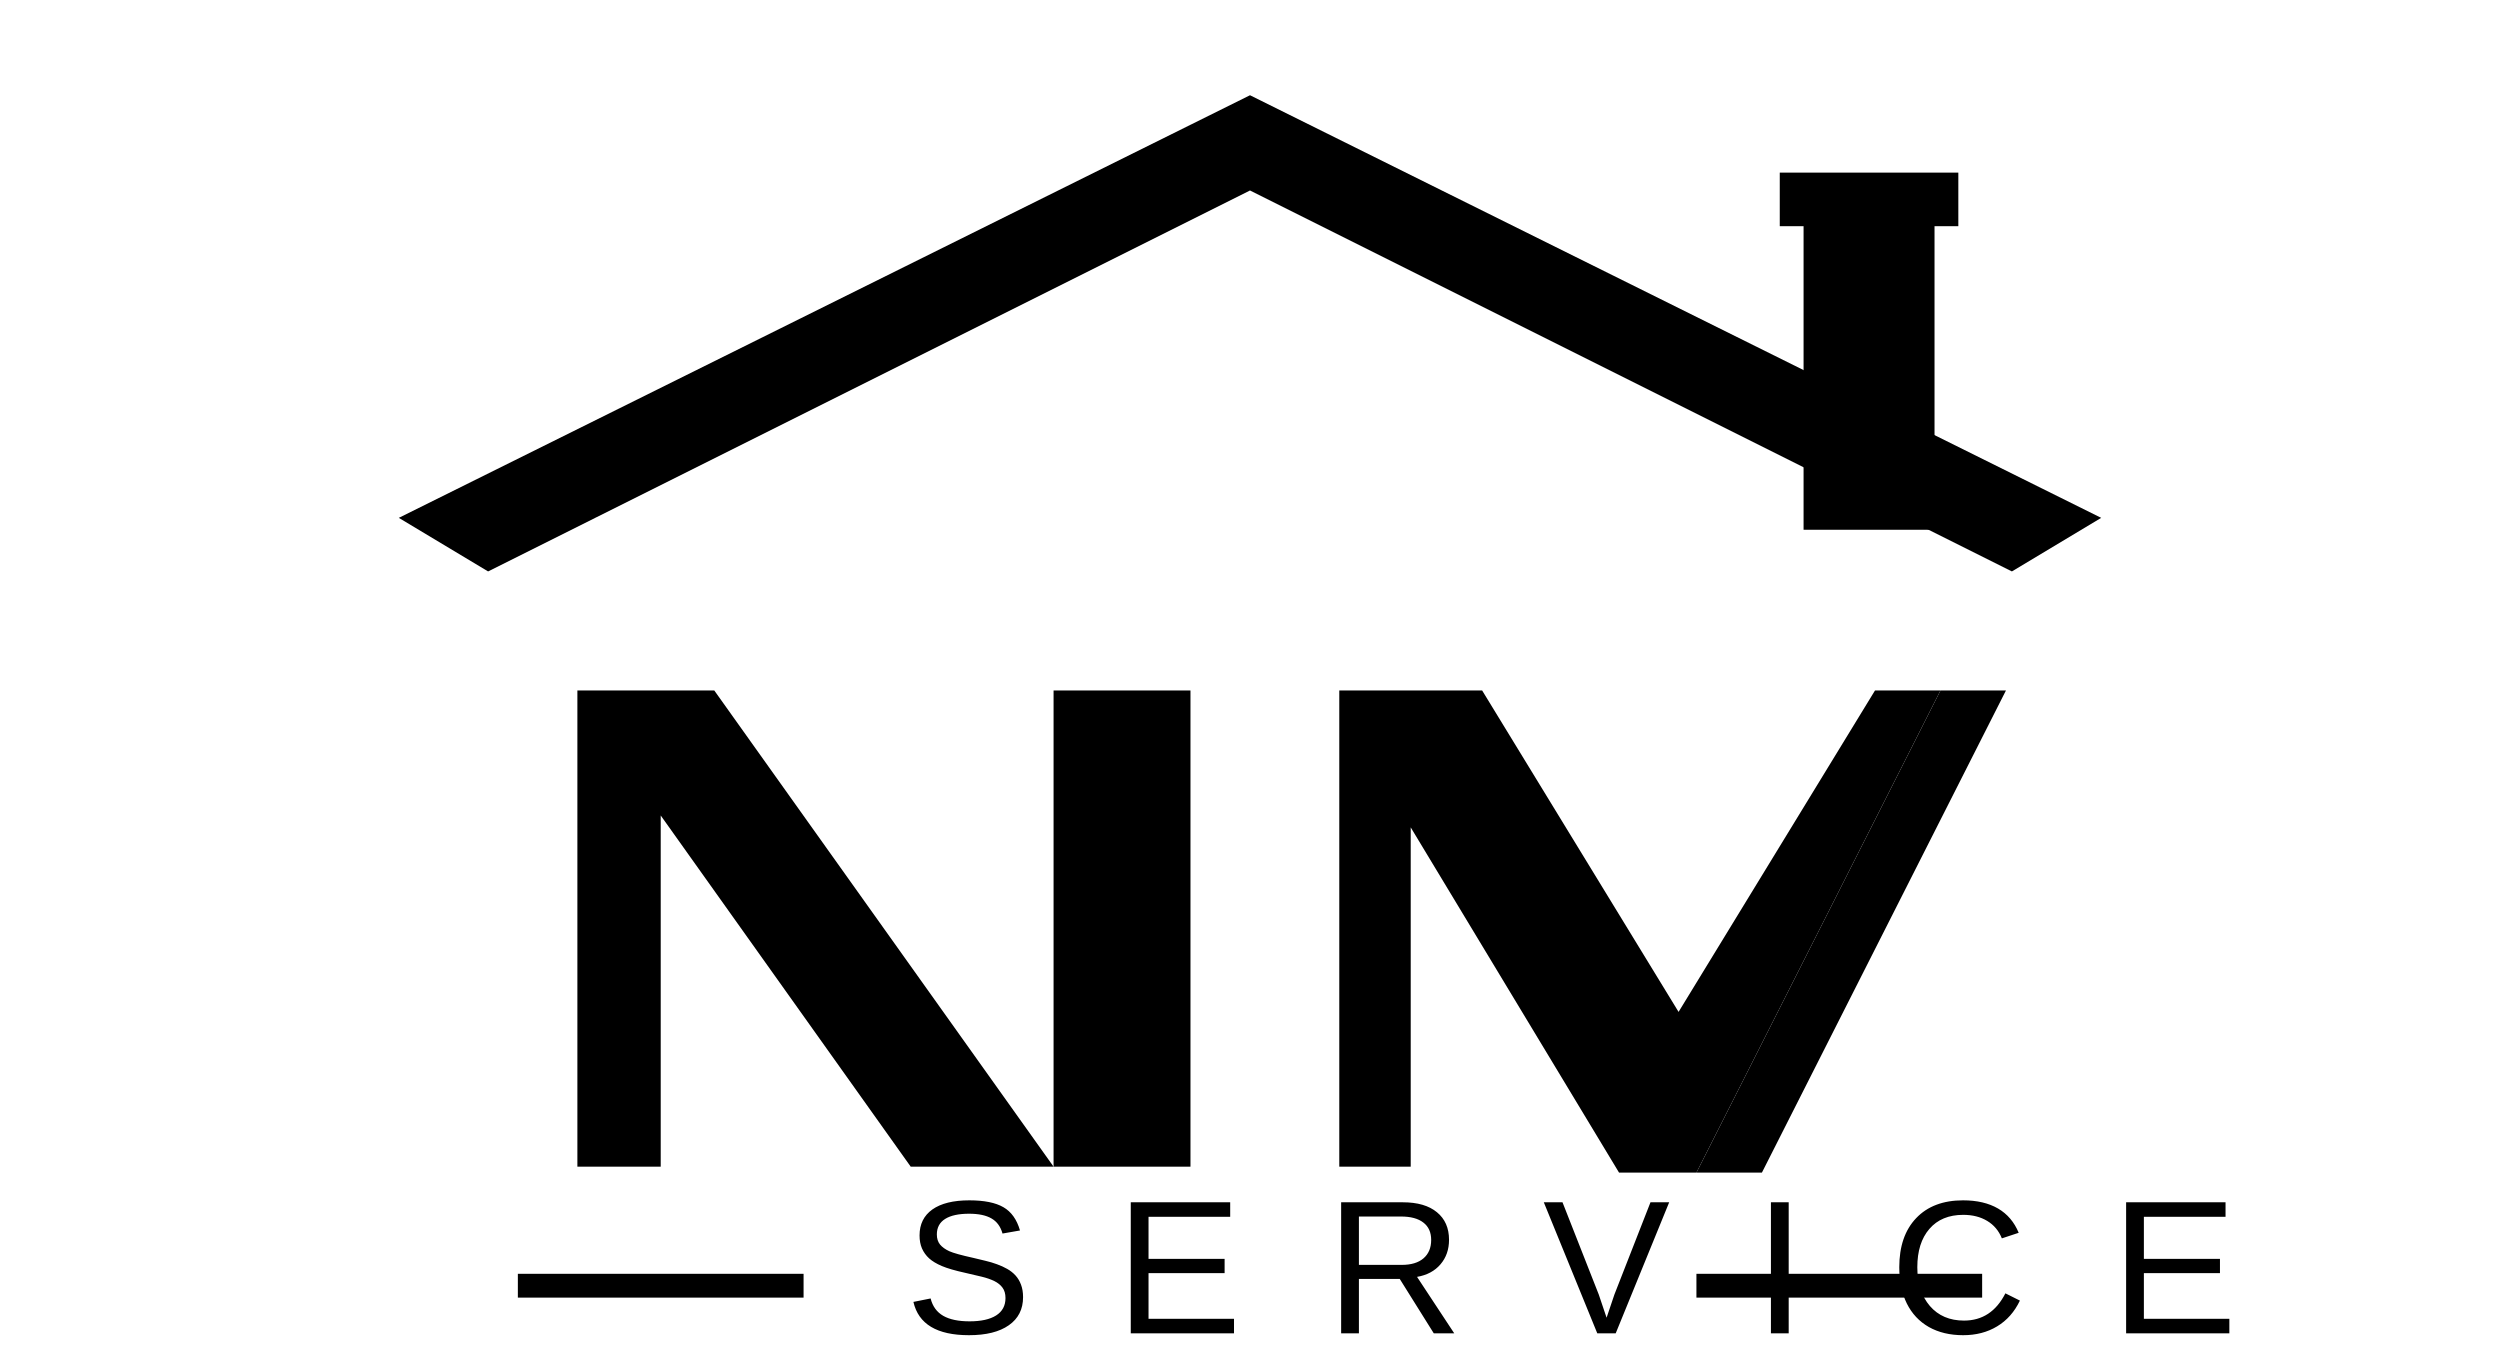
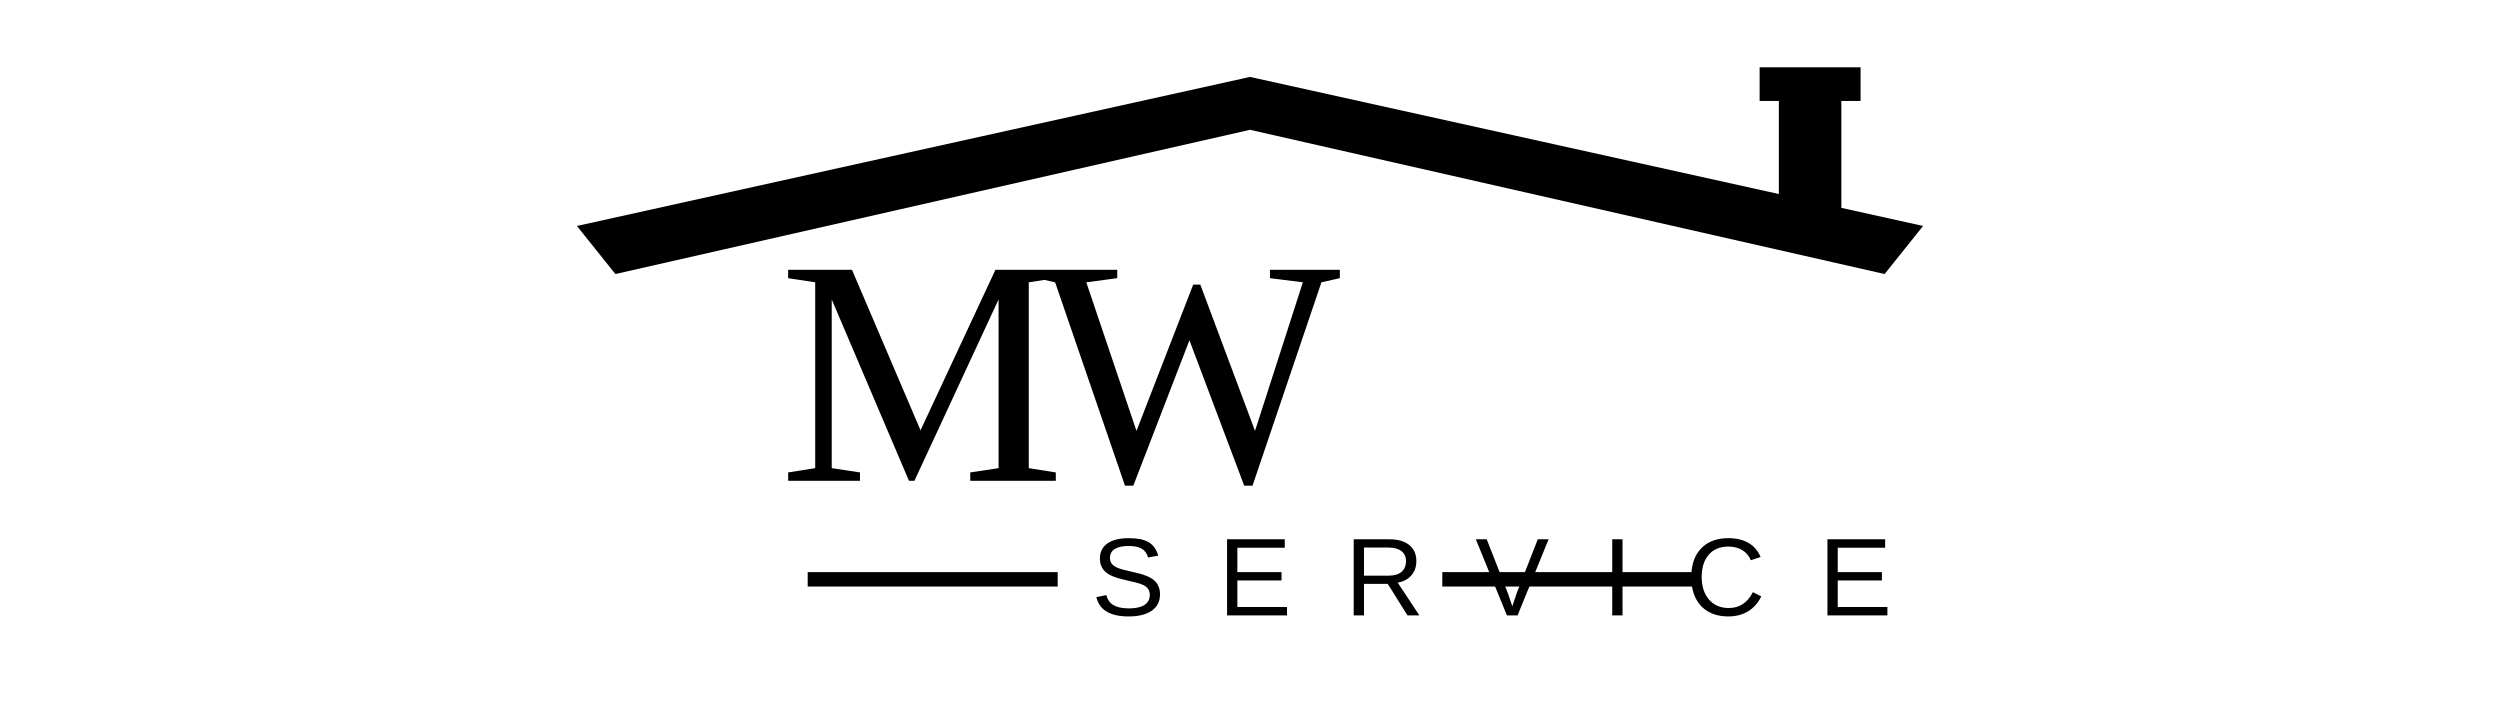
- <svg xmlns="http://www.w3.org/2000/svg" width="420" height="230" viewBox="0 0 420 230" fill="none" role="img" aria-label="MW Service">
+ <svg xmlns="http://www.w3.org/2000/svg" width="520" height="150" viewBox="0 0 520 150" fill="none" role="img" aria-label="MW Service">
  <g fill="#000000">
-     <path d="M67 87 L210 16 L353 87 L338 96 L210 32 L82 96 Z" />
-     <rect x="303" y="36" width="22" height="53" />
-     <rect x="299" y="29" width="30" height="9" />
-     <path d="M97 116 H120 L177 196 H153 L111 137 V196 H97 Z" />
-     <path d="M177 116 H200 V196 H177 Z" />
-     <path d="M225 116 H249 L282 170 L315 116 H326 L285 197 H272 L237 139 V196 H225 Z" />
-     <path d="M326 116 H337 L296 197 H285 Z" />
-     <rect x="87" y="214" width="48" height="4" />
-     <rect x="285" y="214" width="48" height="4" />
-     <text x="152" y="224" font-family="Arial, Helvetica, sans-serif" font-size="32" font-weight="400" letter-spacing="14">SERVICE</text>
+     <path d="M120 47 L260 16 L400 47 L392 57 L260 27 L128 57 Z" />
+     <rect x="370" y="19" width="13" height="30" />
+     <rect x="366" y="14" width="21" height="7" />
+     <text x="162" y="100" font-family="Georgia, 'Times New Roman', serif" font-size="67" font-weight="400" letter-spacing="-6">MW</text>
+     <rect x="168" y="119" width="52" height="3" />
+     <rect x="300" y="119" width="52" height="3" />
+     <text x="227" y="128" font-family="Arial, Helvetica, sans-serif" font-size="23" font-weight="400" letter-spacing="11">SERVICE</text>
  </g>
</svg>
